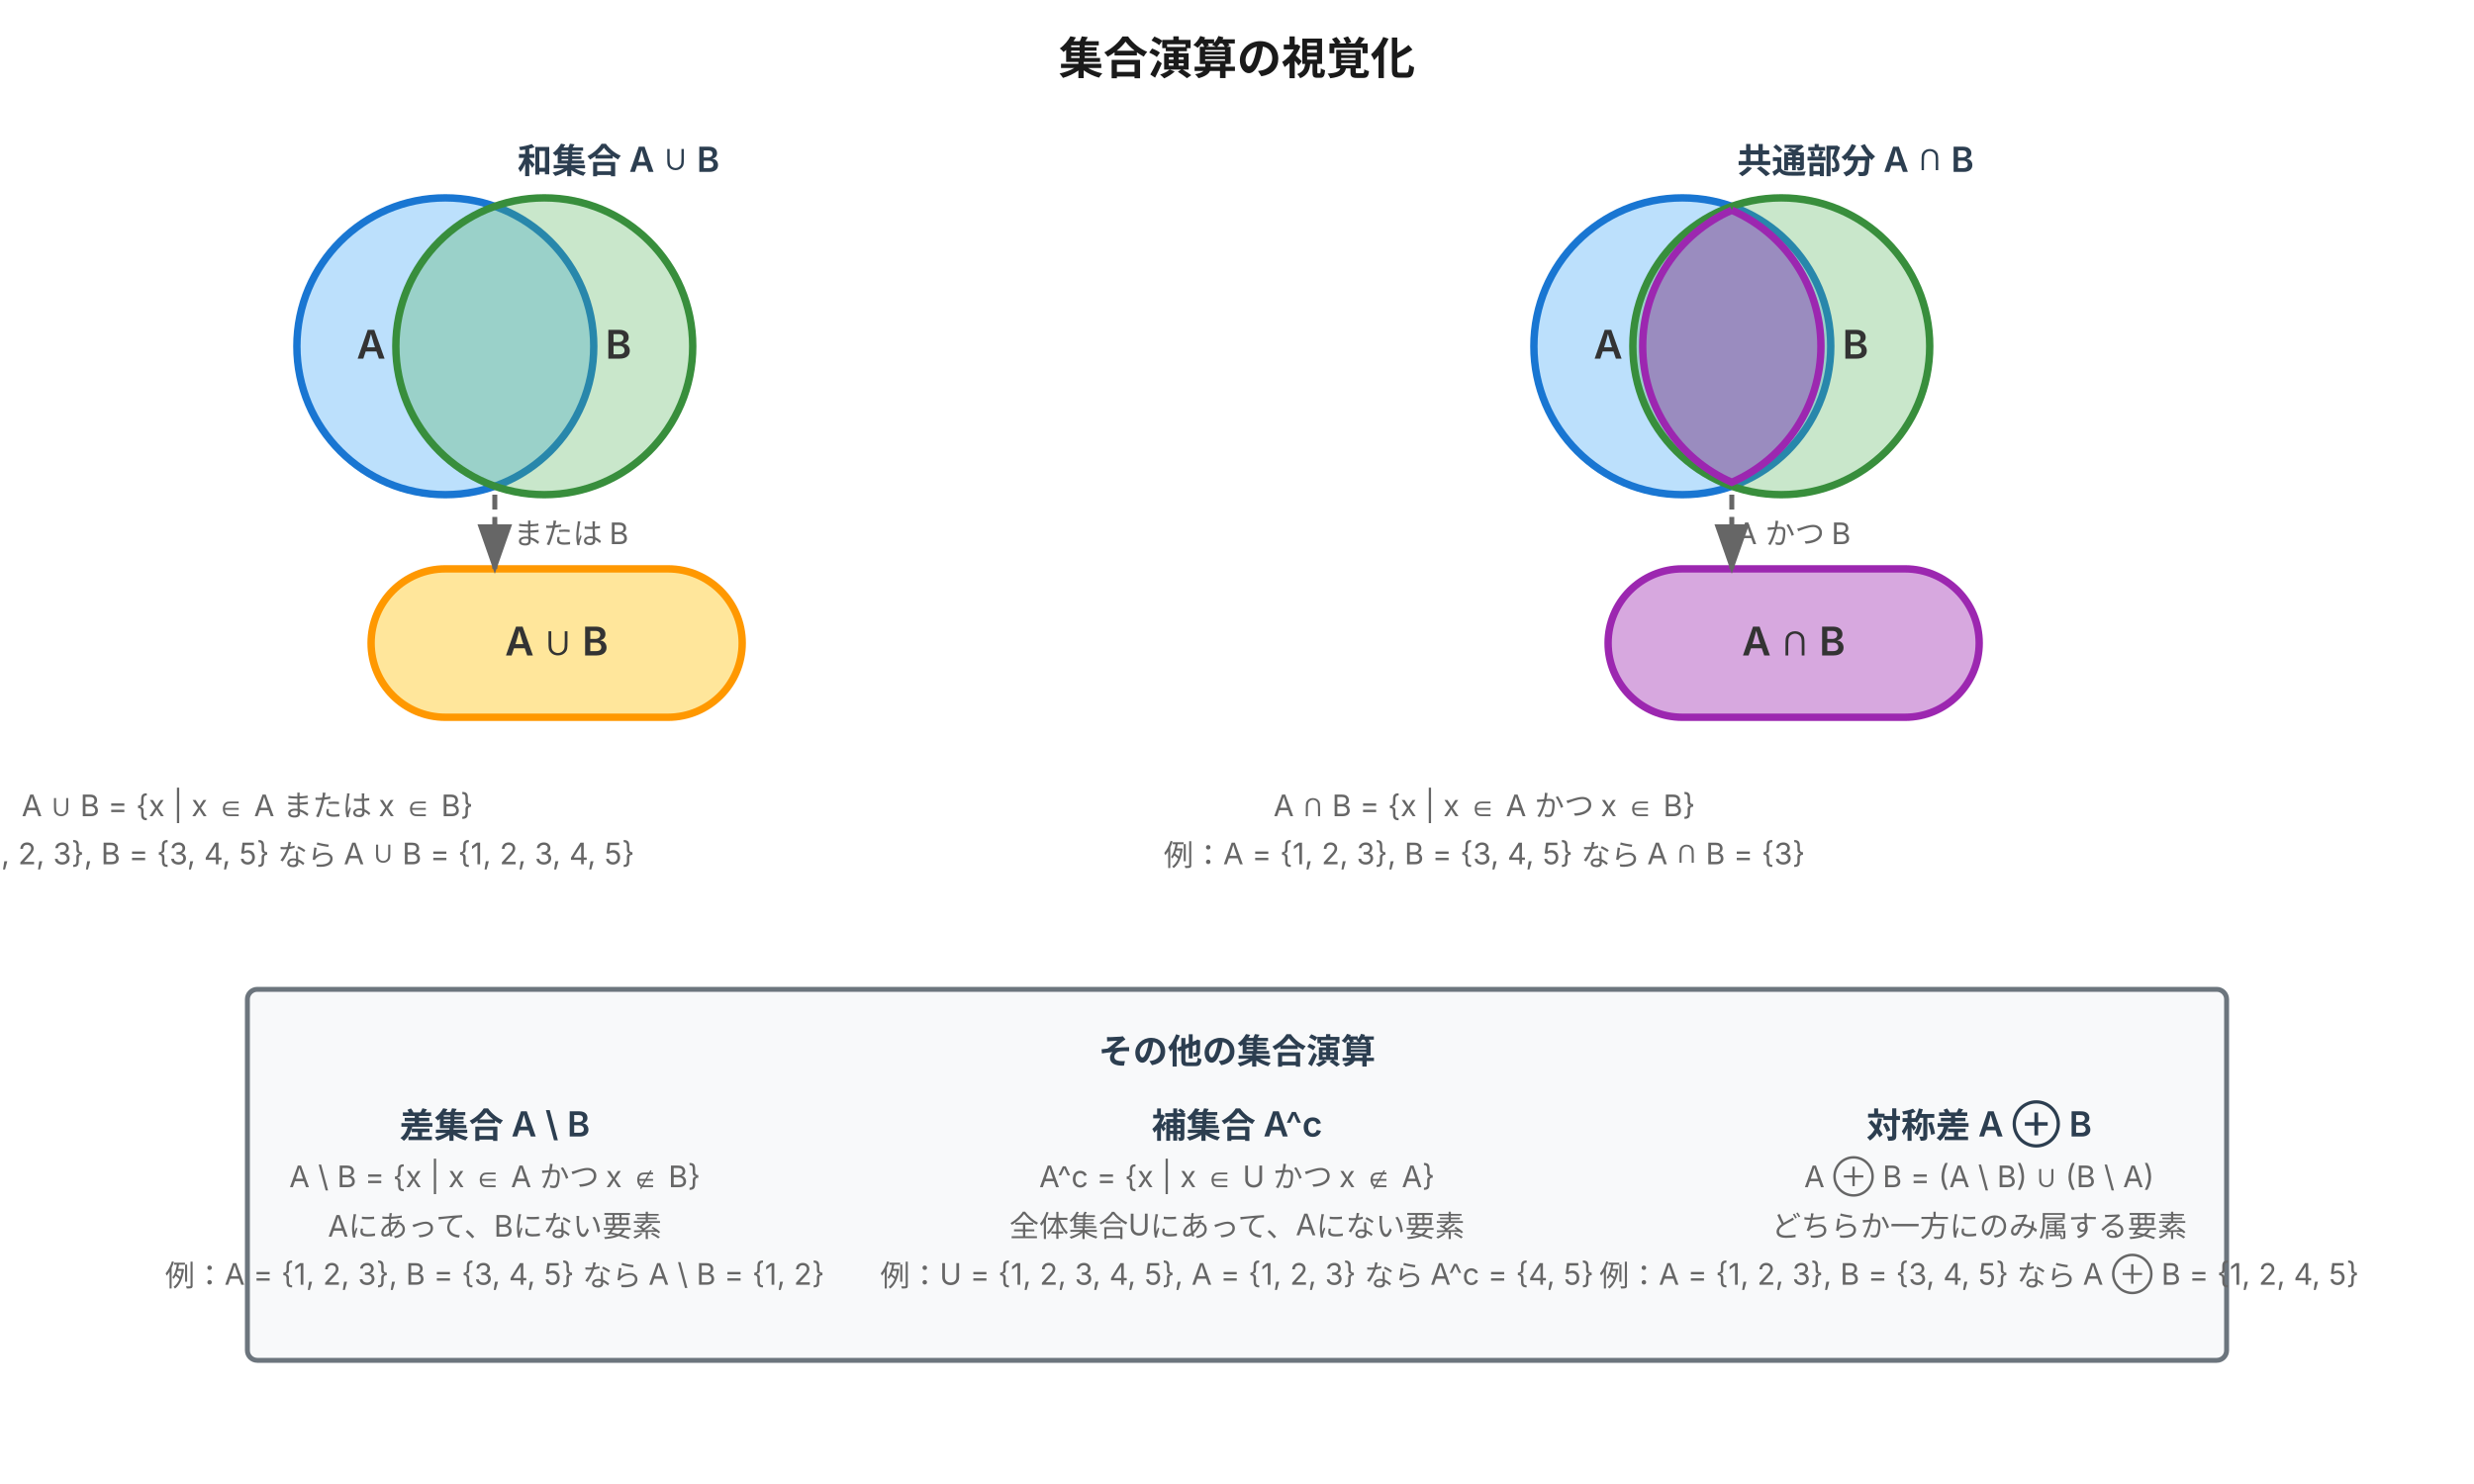
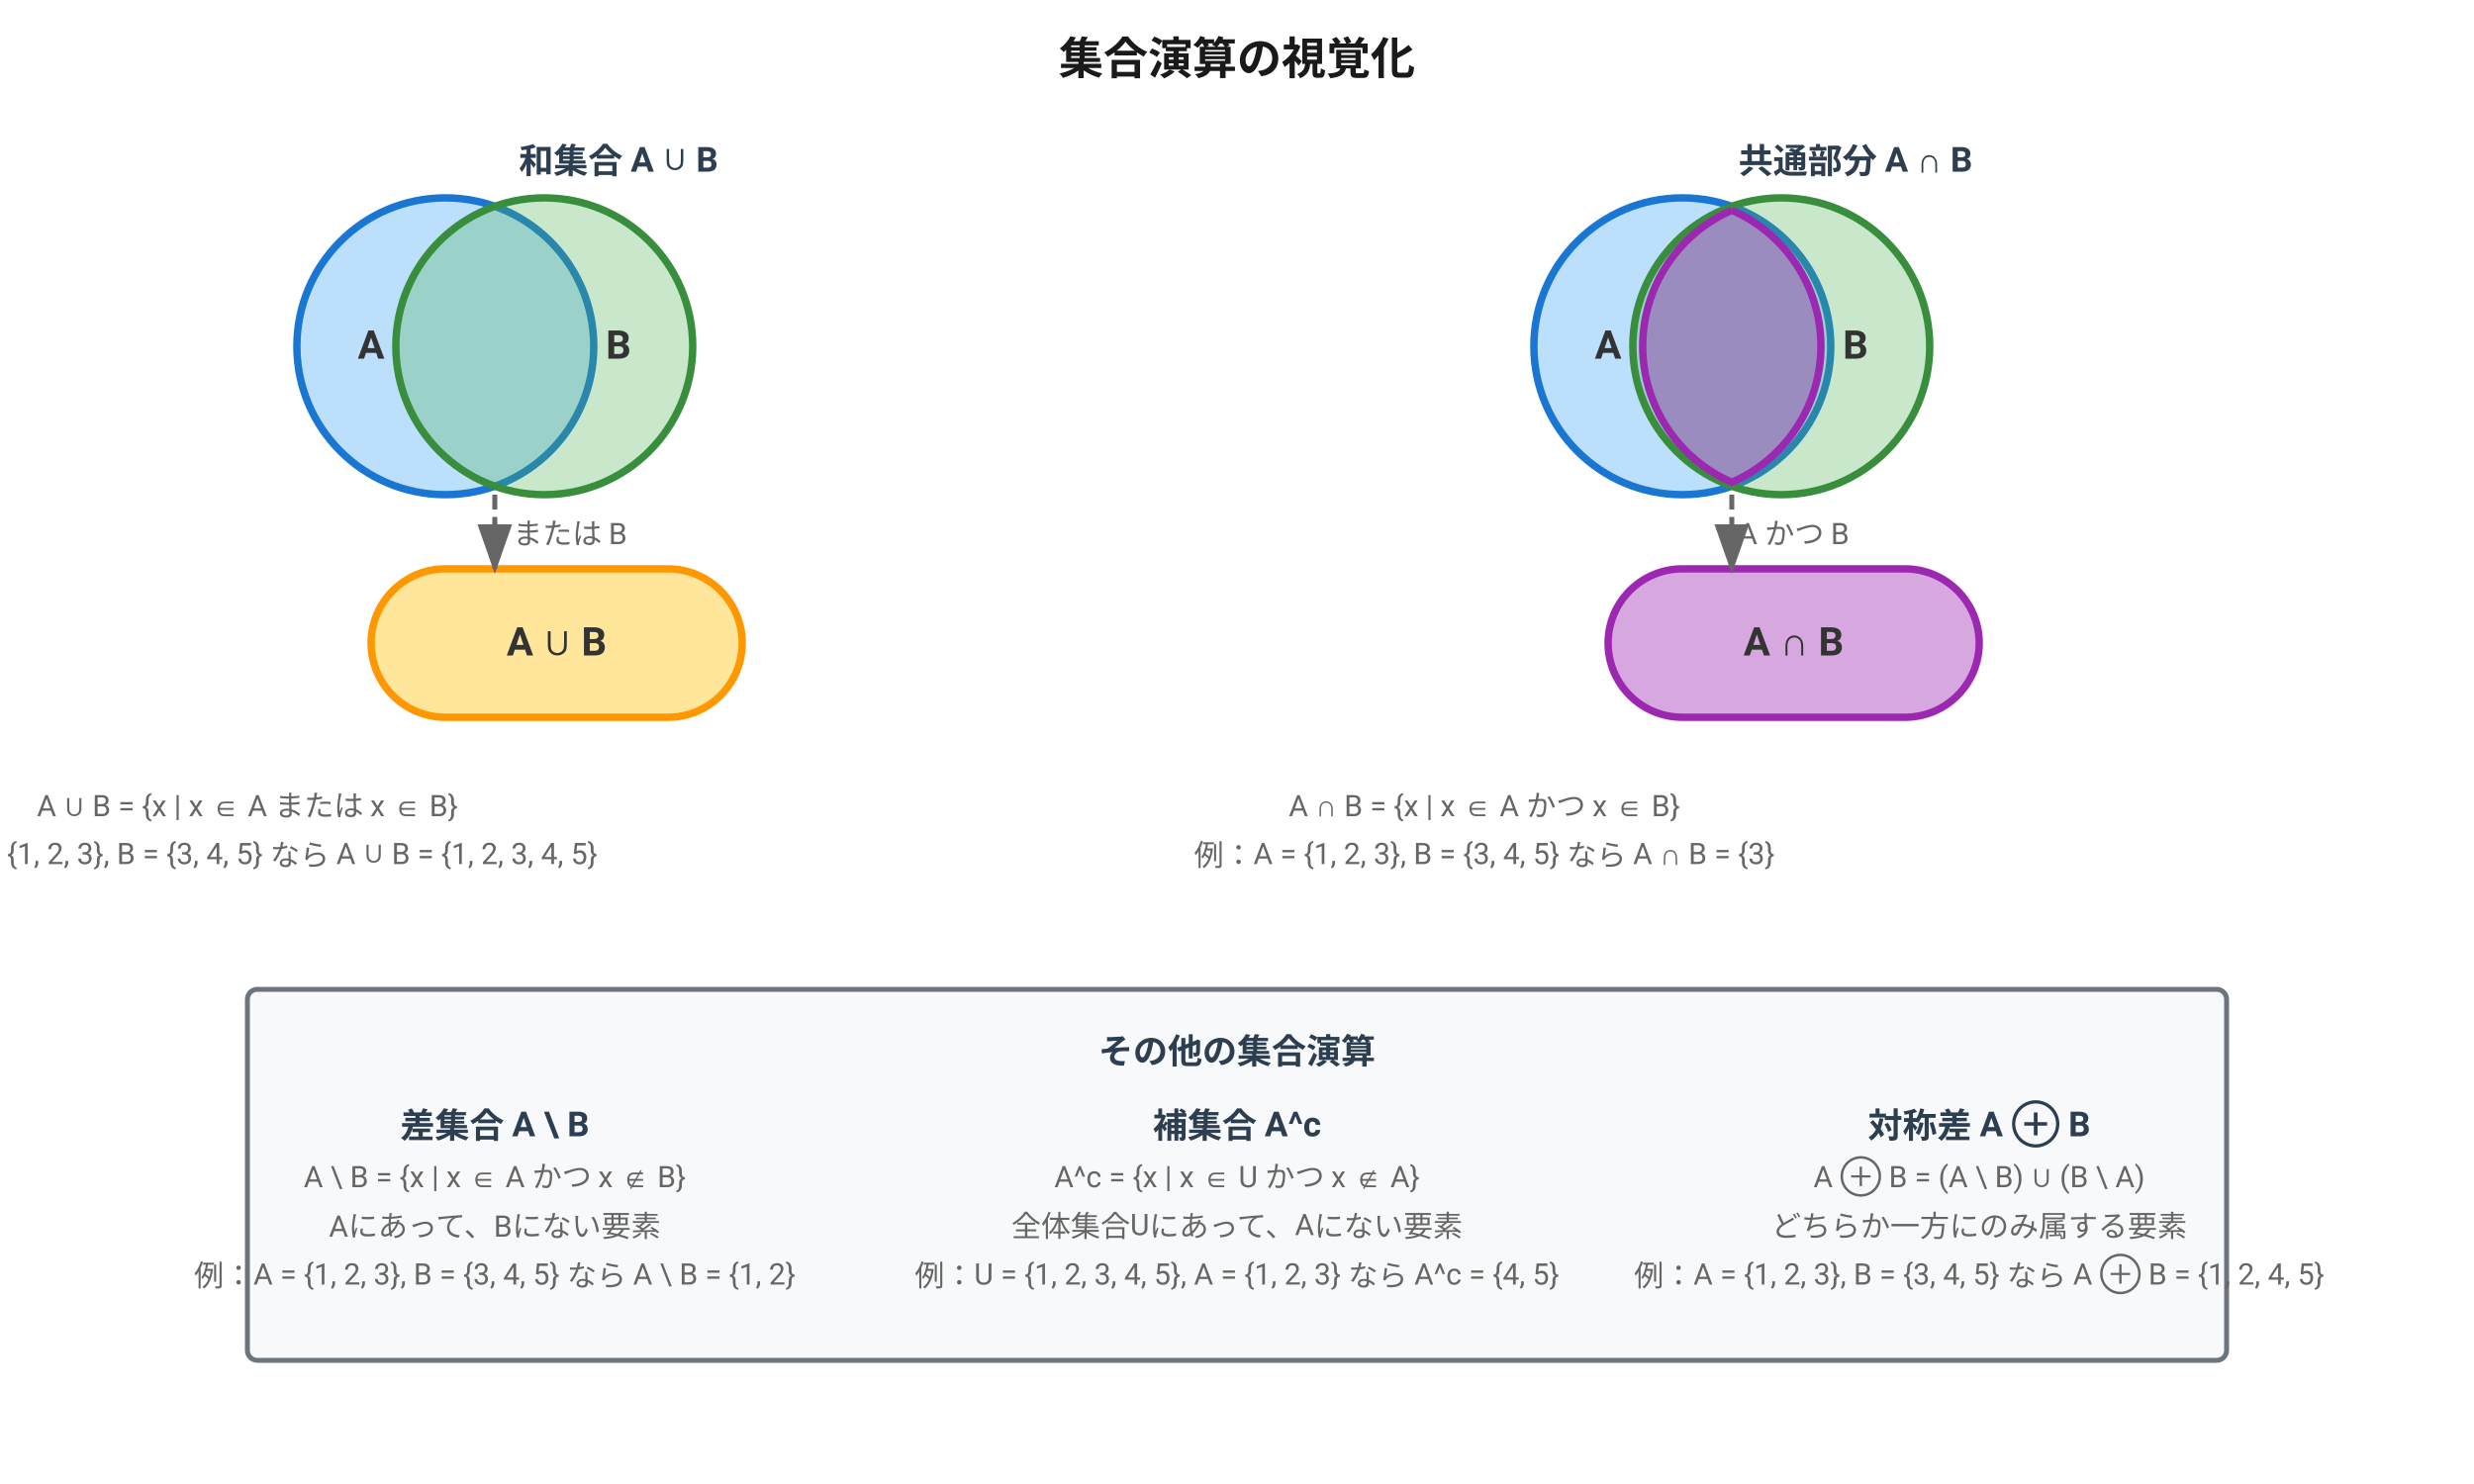
<svg xmlns="http://www.w3.org/2000/svg" viewBox="0 0 1000 600">
  <defs>
    <style>
      .set-a { fill: rgba(33, 150, 243, 0.3); stroke: #1976d2; stroke-width: 3px; }
      .set-b { fill: rgba(76, 175, 80, 0.3); stroke: #388e3c; stroke-width: 3px; }
      .union-area { fill: rgba(255, 193, 7, 0.4); stroke: #ff9800; stroke-width: 3px; }
      .intersection-area { fill: rgba(156, 39, 176, 0.4); stroke: #9c27b0; stroke-width: 3px; }
      
      .title { 
-         font-family: Inter, Helvetica, sans-serif;
+         font-family: -apple-system, BlinkMacSystemFont, "Segoe UI", Roboto, "Helvetica Neue", Arial, "Noto Sans", sans-serif;
        font-size: 18px; 
        font-weight: 600; 
        text-anchor: middle; 
        fill: #1a1a1a;
      }
      
      .subtitle { 
-         font-family: Inter, Helvetica, sans-serif;
+         font-family: -apple-system, BlinkMacSystemFont, "Segoe UI", Roboto, "Helvetica Neue", Arial, "Noto Sans", sans-serif;
        font-size: 14px; 
        font-weight: 600; 
        text-anchor: middle; 
        fill: #2c3e50;
      }
      
      .set-label { 
-         font-family: Inter, Helvetica, sans-serif;
+         font-family: -apple-system, BlinkMacSystemFont, "Segoe UI", Roboto, "Helvetica Neue", Arial, "Noto Sans", sans-serif;
        font-size: 16px; 
        font-weight: 600; 
        text-anchor: middle; 
        fill: #333;
      }
      
      .description { 
-         font-family: Inter, Helvetica, sans-serif;
+         font-family: -apple-system, BlinkMacSystemFont, "Segoe UI", Roboto, "Helvetica Neue", Arial, "Noto Sans", sans-serif;
        font-size: 12px; 
        font-weight: 400; 
        text-anchor: middle; 
        fill: #666;
      }
      
      .operation-arrow {
        stroke: #666;
        stroke-width: 2px;
        stroke-dasharray: 6,3;
        fill: none;
        marker-end: url(#arrowhead);
      }
    </style>
    <marker id="arrowhead" markerWidth="10" markerHeight="7" refX="9" refY="3.5" orient="auto">
      <polygon points="0 0, 10 3.5, 0 7" fill="#666" />
    </marker>
  </defs>
  <text x="500" y="30" class="title">集合演算の視覚化</text>
  <g id="union-operation">
    <text x="250" y="70" class="subtitle">和集合 A ∪ B</text>
    <circle cx="180" cy="140" r="60" class="set-a" />
    <text x="150" y="145" class="set-label">A</text>
    <circle cx="220" cy="140" r="60" class="set-b" />
    <text x="250" y="145" class="set-label">B</text>
    <rect x="150" y="230" width="150" height="60" rx="30" class="union-area" />
    <text x="225" y="265" class="set-label">A ∪ B</text>
    <path d="M 200 200 L 200 230" class="operation-arrow" />
    <text x="225" y="220" class="description">A または B</text>
    <text x="100" y="330" class="description">A ∪ B = {x | x ∈ A または x ∈ B}</text>
    <text x="100" y="350" class="description">例：A = {1, 2, 3}, B = {3, 4, 5} なら A ∪ B = {1, 2, 3, 4, 5}</text>
  </g>
  <g id="intersection-operation">
    <text x="750" y="70" class="subtitle">共通部分 A ∩ B</text>
    <circle cx="680" cy="140" r="60" class="set-a" />
    <text x="650" y="145" class="set-label">A</text>
    <circle cx="720" cy="140" r="60" class="set-b" />
    <text x="750" y="145" class="set-label">B</text>
    <path d="M 700 85 A 60 60 0 0 1 700 195 A 60 60 0 0 1 700 85" class="intersection-area" />
    <rect x="650" y="230" width="150" height="60" rx="30" class="intersection-area" />
    <text x="725" y="265" class="set-label">A ∩ B</text>
    <path d="M 700 200 L 700 230" class="operation-arrow" />
    <text x="725" y="220" class="description">A かつ B</text>
    <text x="600" y="330" class="description">A ∩ B = {x | x ∈ A かつ x ∈ B}</text>
    <text x="600" y="350" class="description">例：A = {1, 2, 3}, B = {3, 4, 5} なら A ∩ B = {3}</text>
  </g>
  <rect x="100" y="400" width="800" height="150" style="fill: #f8f9fa; stroke: #6c757d; stroke-width: 2px; rx: 4px;" />
  <text x="500" y="430" class="subtitle">その他の集合演算</text>
  <g id="difference-operation">
    <text x="200" y="460" class="subtitle">差集合 A \ B</text>
    <text x="200" y="480" class="description">A \ B = {x | x ∈ A かつ x ∉ B}</text>
    <text x="200" y="500" class="description">Aにあって、Bにない要素</text>
    <text x="200" y="520" class="description">例：A = {1, 2, 3}, B = {3, 4, 5} なら A \ B = {1, 2}</text>
  </g>
  <g id="complement-operation">
    <text x="500" y="460" class="subtitle">補集合 A^c</text>
    <text x="500" y="480" class="description">A^c = {x | x ∈ U かつ x ∉ A}</text>
    <text x="500" y="500" class="description">全体集合Uにあって、Aにない要素</text>
    <text x="500" y="520" class="description">例：U = {1, 2, 3, 4, 5}, A = {1, 2, 3} なら A^c = {4, 5}</text>
  </g>
  <g id="symmetric-difference">
    <text x="800" y="460" class="subtitle">対称差 A ⊕ B</text>
    <text x="800" y="480" class="description">A ⊕ B = (A \ B) ∪ (B \ A)</text>
    <text x="800" y="500" class="description">どちらか一方にのみ属する要素</text>
    <text x="800" y="520" class="description">例：A = {1, 2, 3}, B = {3, 4, 5} なら A ⊕ B = {1, 2, 4, 5}</text>
  </g>
</svg>
